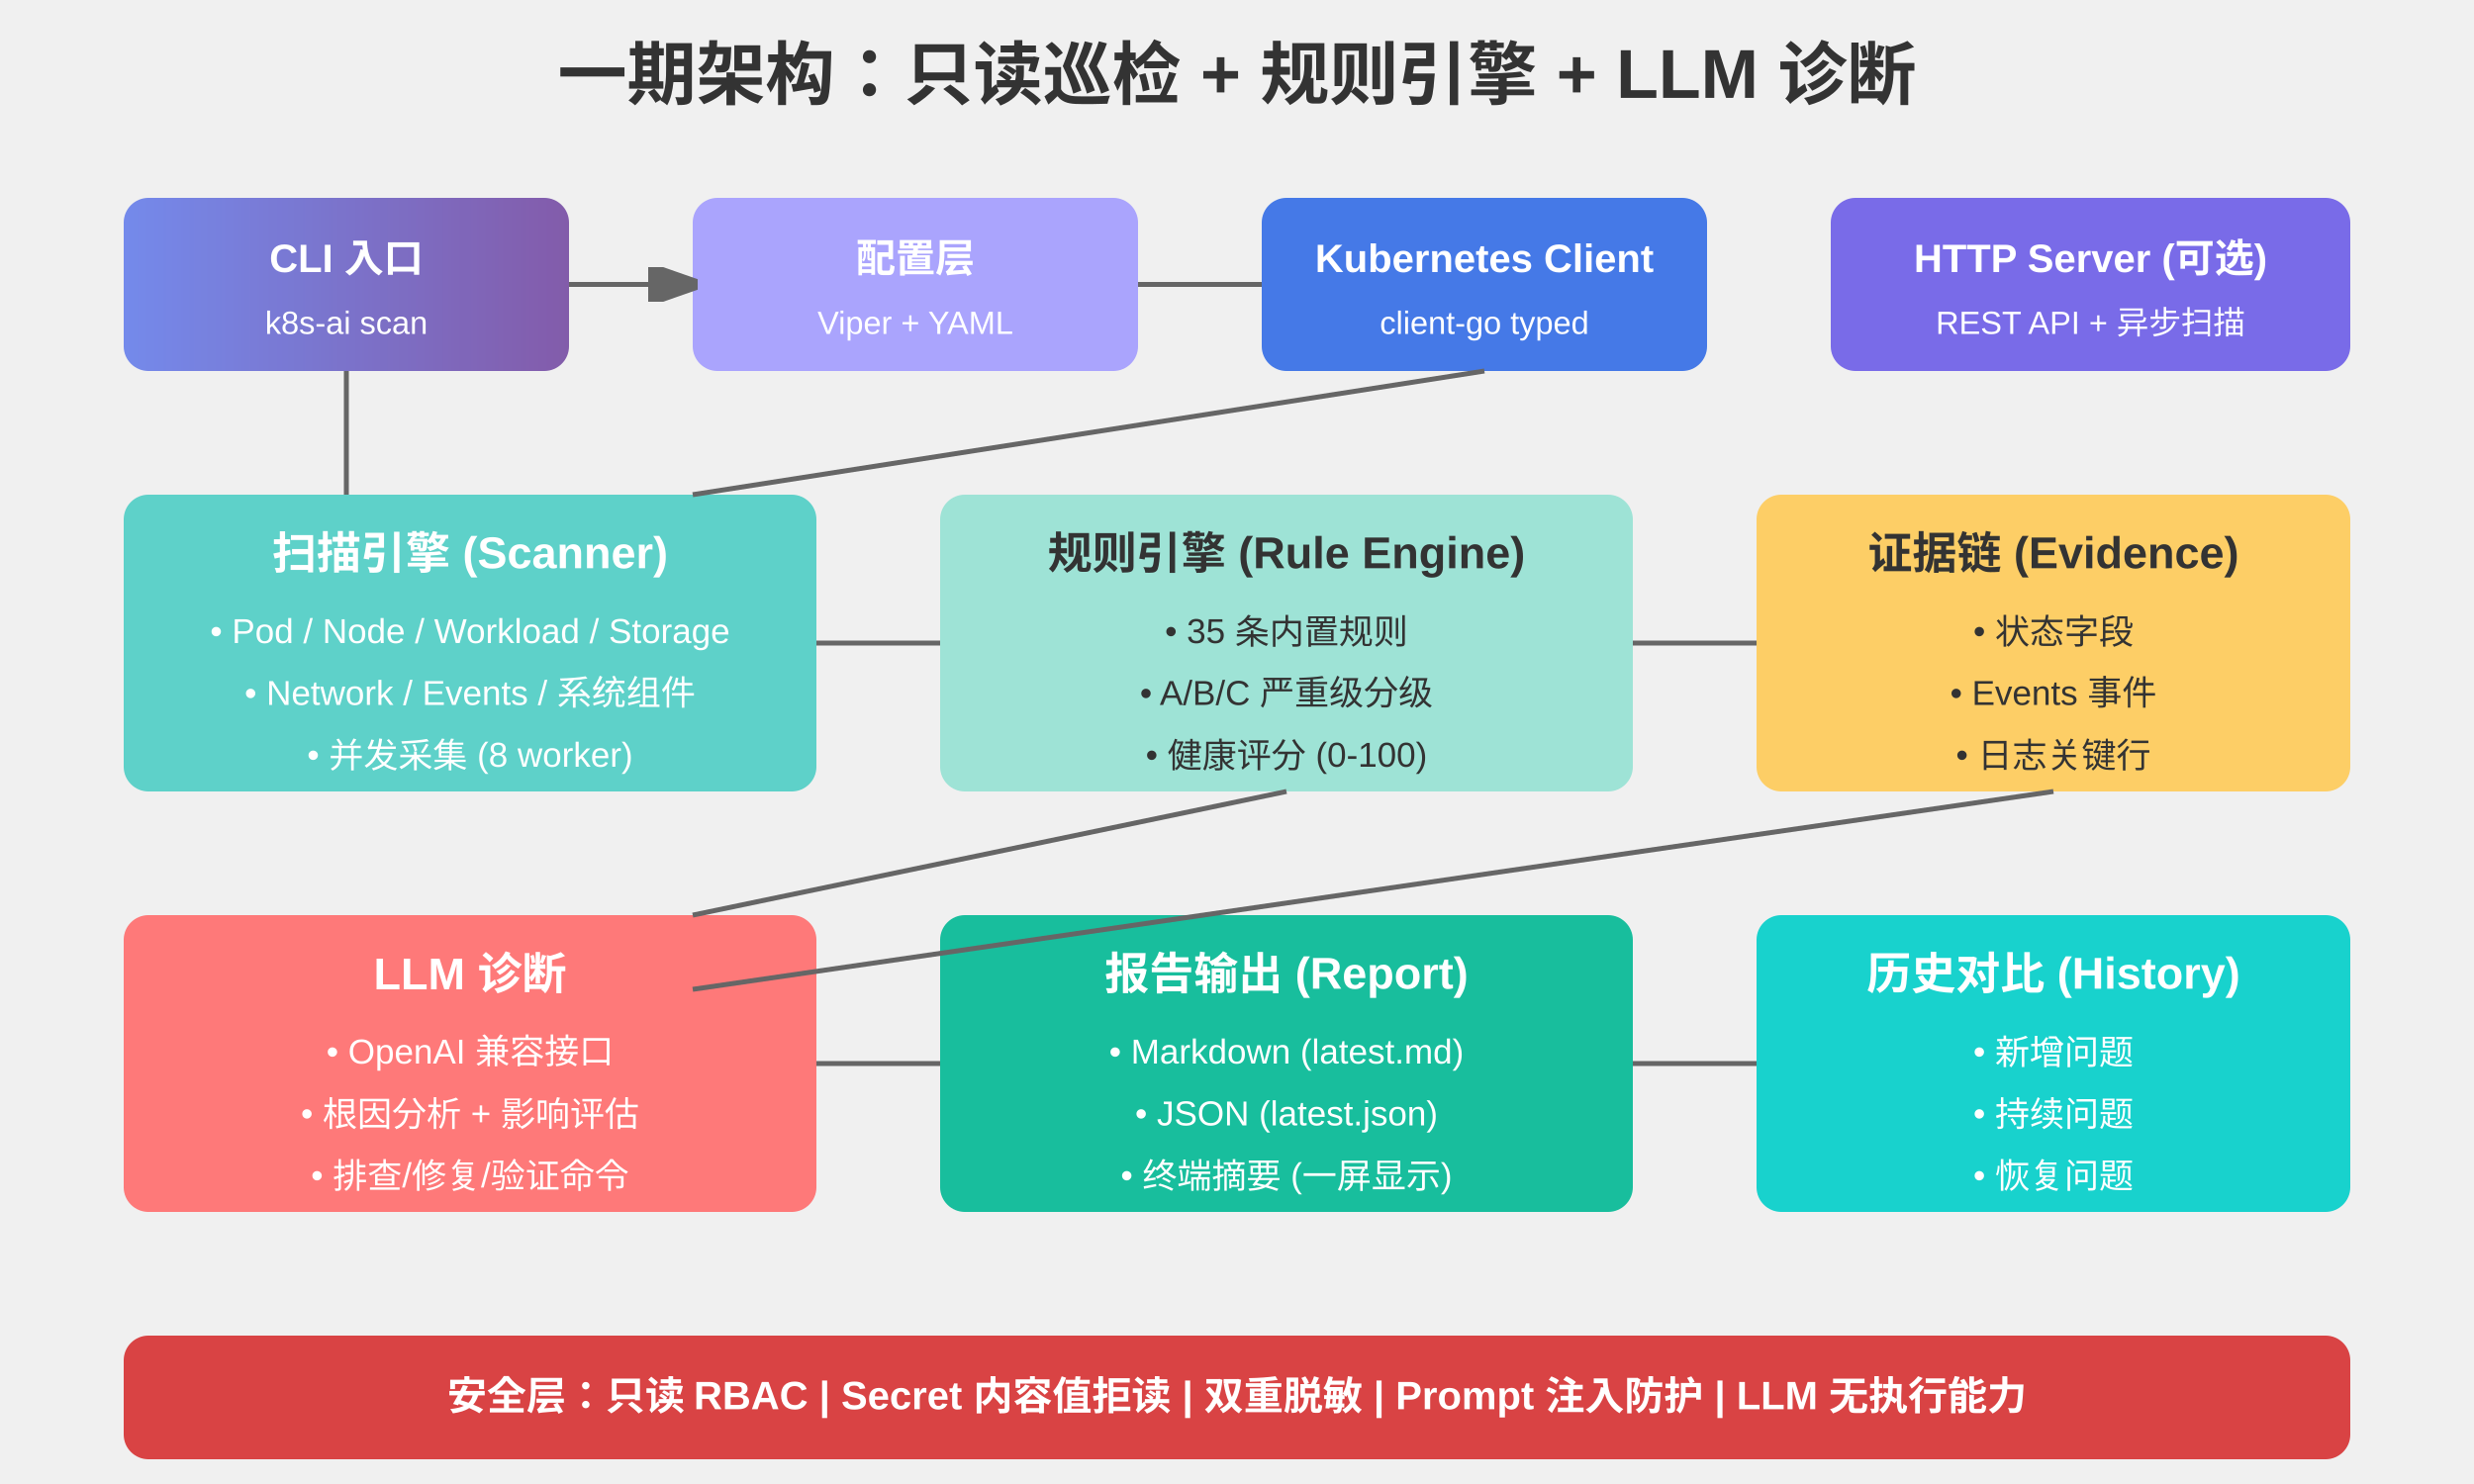
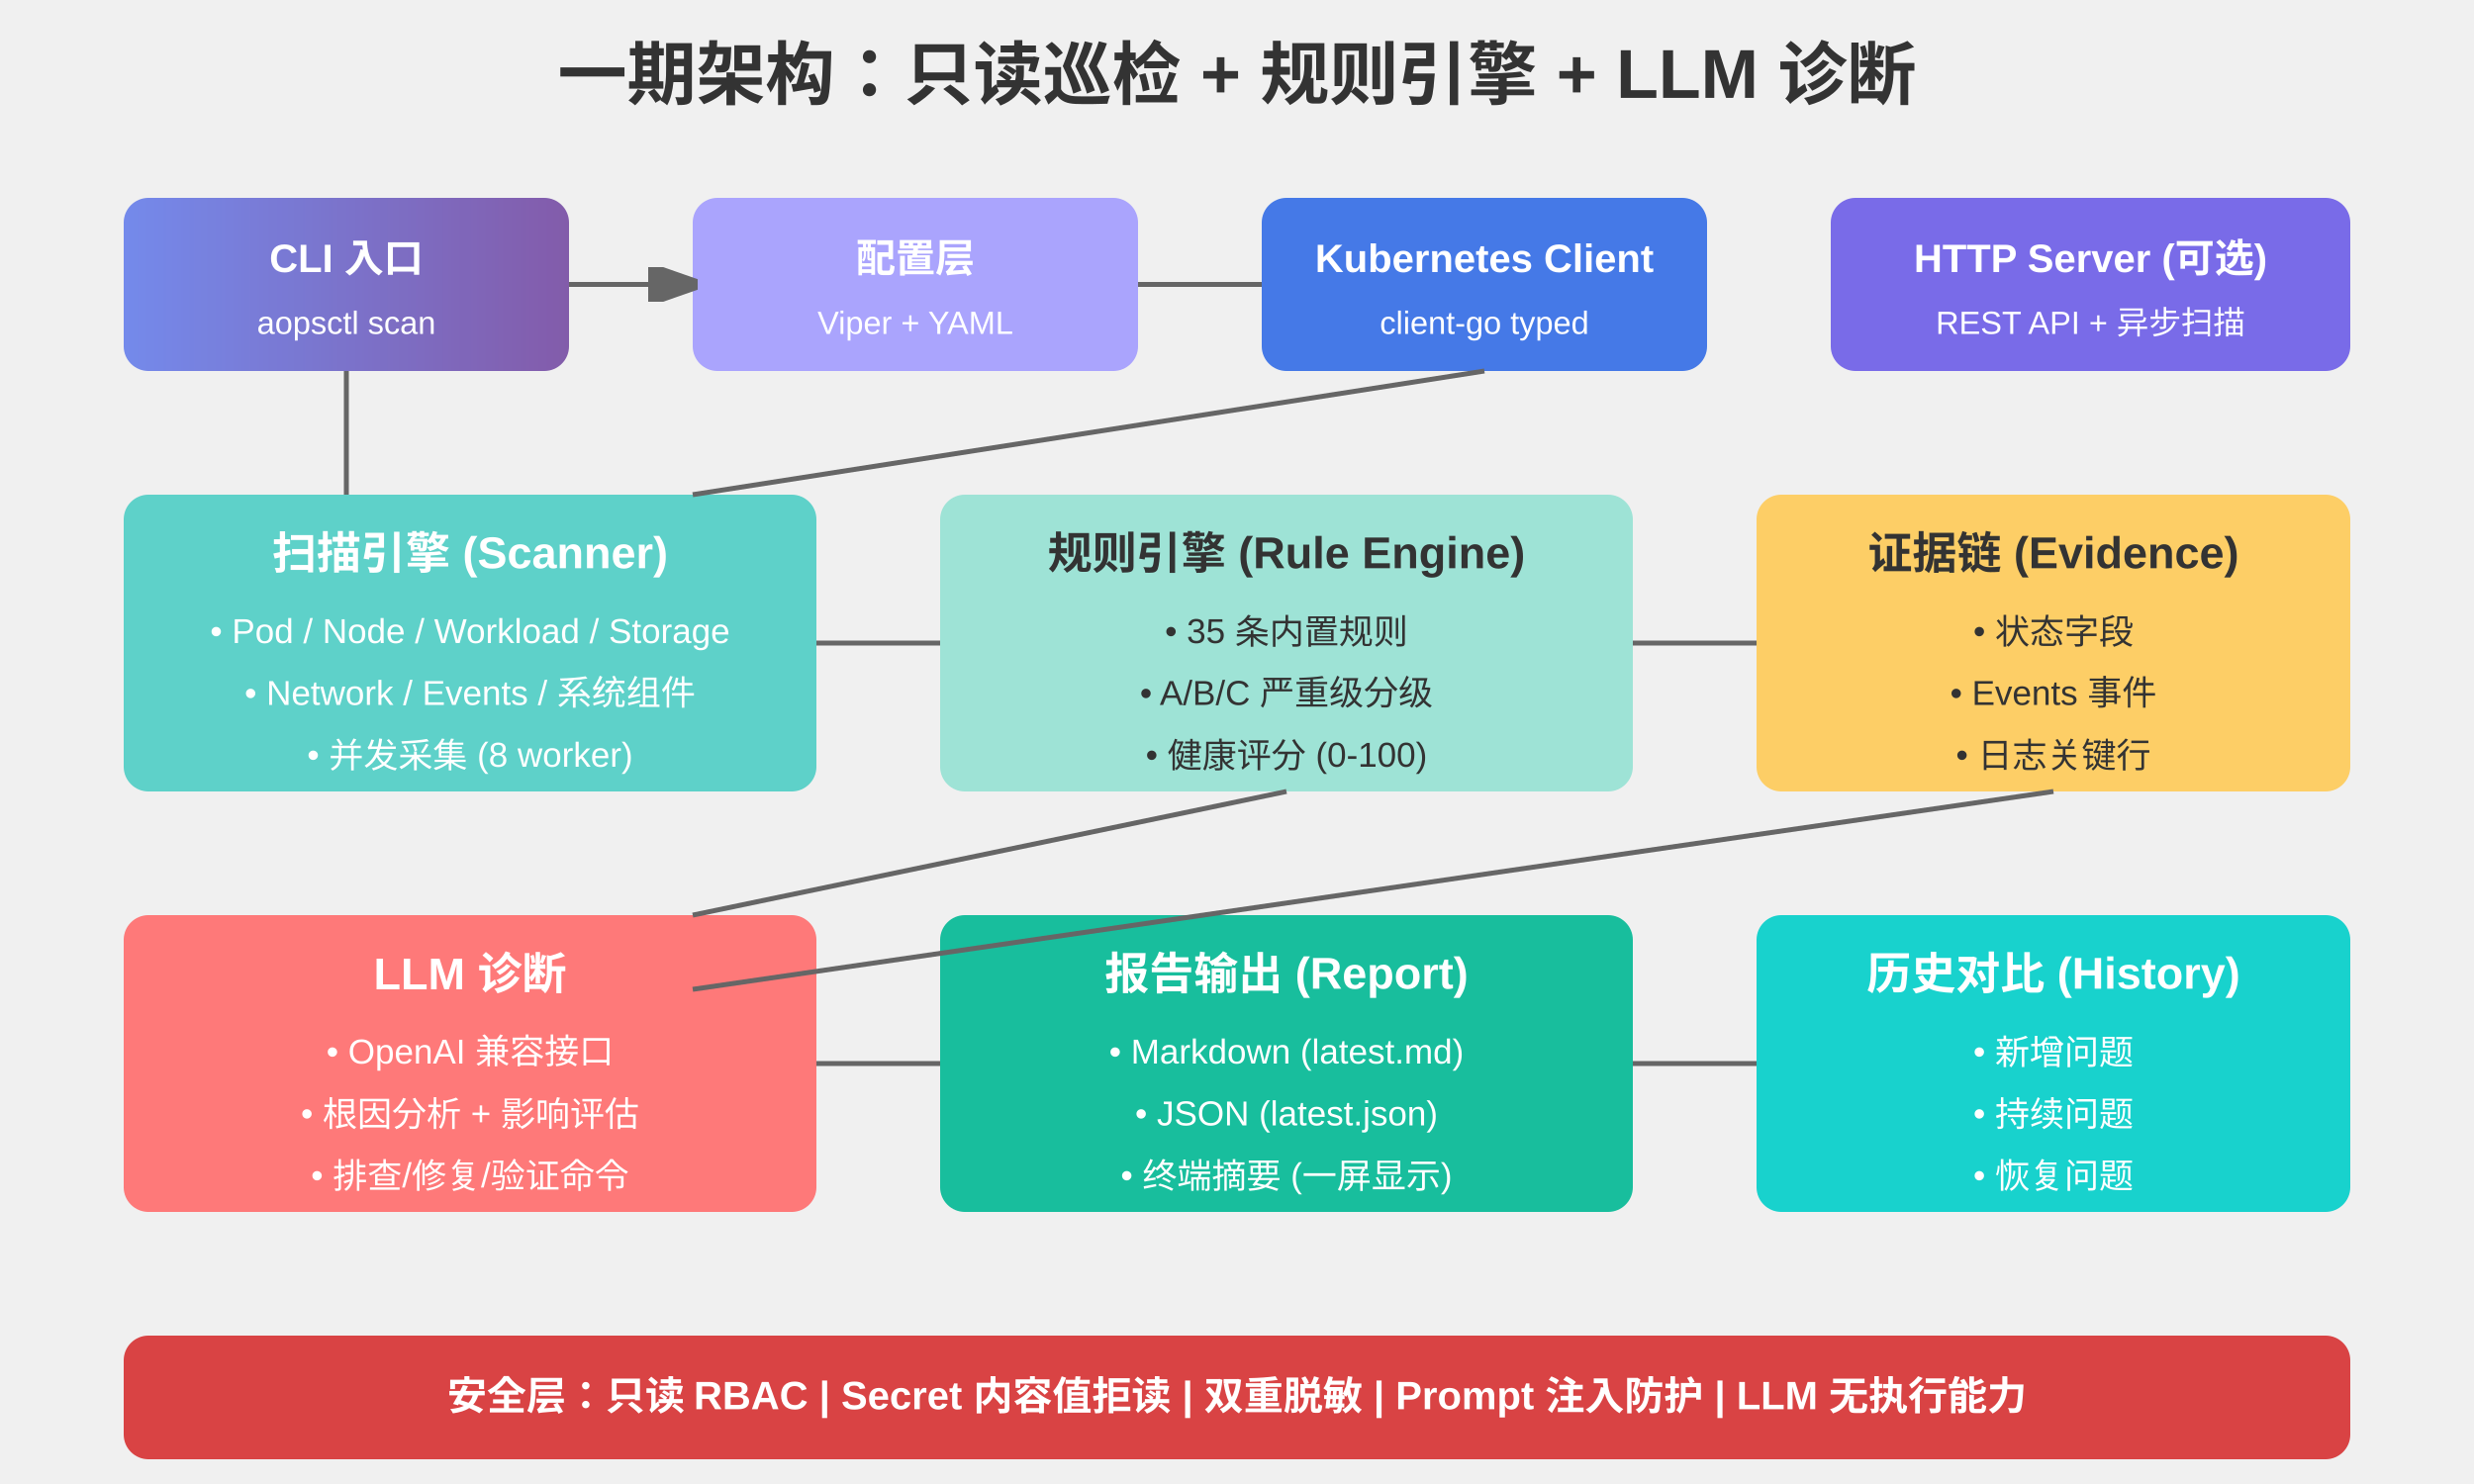
<svg xmlns="http://www.w3.org/2000/svg" viewBox="0 0 1000 600" style="background:#fff">
  <defs>
    <linearGradient id="p1-grad1" x1="0%" y1="0%" x2="100%" y2="0%">
      <stop offset="0%" style="stop-color:#667eea;stop-opacity:1" />
      <stop offset="100%" style="stop-color:#764ba2;stop-opacity:1" />
    </linearGradient>
    <linearGradient id="p1-grad2" x1="0%" y1="0%" x2="100%" y2="0%">
      <stop offset="0%" style="stop-color:#f093fb;stop-opacity:1" />
      <stop offset="100%" style="stop-color:#f5576c;stop-opacity:1" />
    </linearGradient>
    <linearGradient id="p1-grad3" x1="0%" y1="0%" x2="100%" y2="0%">
      <stop offset="0%" style="stop-color:#4facfe;stop-opacity:1" />
      <stop offset="100%" style="stop-color:#00f2fe;stop-opacity:1" />
    </linearGradient>
  </defs>
  <text x="500" y="40" font-family="Arial, sans-serif" font-size="28" font-weight="bold" text-anchor="middle" fill="#333">一期架构：只读巡检 + 规则引擎 + LLM 诊断</text>
  <rect x="50" y="80" width="180" height="70" rx="10" fill="url(#p1-grad1)" opacity="0.9" />
  <text x="140" y="110" font-family="Arial, sans-serif" font-size="16" font-weight="bold" text-anchor="middle" fill="#fff">CLI 入口</text>
-   <text x="140" y="135" font-family="Arial, sans-serif" font-size="13" text-anchor="middle" fill="#fff">k8s-ai scan</text>
+   <text x="140" y="135" font-family="Arial, sans-serif" font-size="13" text-anchor="middle" fill="#fff">aopsctl scan</text>
  <rect x="280" y="80" width="180" height="70" rx="10" fill="#a29bfe" opacity="0.9" />
  <text x="370" y="110" font-family="Arial, sans-serif" font-size="16" font-weight="bold" text-anchor="middle" fill="#fff">配置层</text>
  <text x="370" y="135" font-family="Arial, sans-serif" font-size="13" text-anchor="middle" fill="#fff">Viper + YAML</text>
  <rect x="510" y="80" width="180" height="70" rx="10" fill="#326ce5" opacity="0.9" />
  <text x="600" y="110" font-family="Arial, sans-serif" font-size="16" font-weight="bold" text-anchor="middle" fill="#fff">Kubernetes Client</text>
  <text x="600" y="135" font-family="Arial, sans-serif" font-size="13" text-anchor="middle" fill="#fff">client-go typed</text>
  <rect x="740" y="80" width="210" height="70" rx="10" fill="#6c5ce7" opacity="0.9" />
  <text x="845" y="110" font-family="Arial, sans-serif" font-size="16" font-weight="bold" text-anchor="middle" fill="#fff">HTTP Server (可选)</text>
  <text x="845" y="135" font-family="Arial, sans-serif" font-size="13" text-anchor="middle" fill="#fff">REST API + 异步扫描</text>
  <rect x="50" y="200" width="280" height="120" rx="10" fill="#4ecdc4" opacity="0.9" />
  <text x="190" y="230" font-family="Arial, sans-serif" font-size="18" font-weight="bold" text-anchor="middle" fill="#fff">扫描引擎 (Scanner)</text>
  <text x="190" y="260" font-family="Arial, sans-serif" font-size="14" text-anchor="middle" fill="#fff">• Pod / Node / Workload / Storage</text>
  <text x="190" y="285" font-family="Arial, sans-serif" font-size="14" text-anchor="middle" fill="#fff">• Network / Events / 系统组件</text>
  <text x="190" y="310" font-family="Arial, sans-serif" font-size="14" text-anchor="middle" fill="#fff">• 并发采集 (8 worker)</text>
  <rect x="380" y="200" width="280" height="120" rx="10" fill="#95e1d3" opacity="0.9" />
  <text x="520" y="230" font-family="Arial, sans-serif" font-size="18" font-weight="bold" text-anchor="middle" fill="#333">规则引擎 (Rule Engine)</text>
  <text x="520" y="260" font-family="Arial, sans-serif" font-size="14" text-anchor="middle" fill="#333">• 35 条内置规则</text>
  <text x="520" y="285" font-family="Arial, sans-serif" font-size="14" text-anchor="middle" fill="#333">• A/B/C 严重级分级</text>
  <text x="520" y="310" font-family="Arial, sans-serif" font-size="14" text-anchor="middle" fill="#333">• 健康评分 (0-100)</text>
  <rect x="710" y="200" width="240" height="120" rx="10" fill="#feca57" opacity="0.9" />
  <text x="830" y="230" font-family="Arial, sans-serif" font-size="18" font-weight="bold" text-anchor="middle" fill="#333">证据链 (Evidence)</text>
  <text x="830" y="260" font-family="Arial, sans-serif" font-size="14" text-anchor="middle" fill="#333">• 状态字段</text>
  <text x="830" y="285" font-family="Arial, sans-serif" font-size="14" text-anchor="middle" fill="#333">• Events 事件</text>
  <text x="830" y="310" font-family="Arial, sans-serif" font-size="14" text-anchor="middle" fill="#333">• 日志关键行</text>
  <rect x="50" y="370" width="280" height="120" rx="10" fill="#ff6b6b" opacity="0.9" />
  <text x="190" y="400" font-family="Arial, sans-serif" font-size="18" font-weight="bold" text-anchor="middle" fill="#fff">LLM 诊断</text>
  <text x="190" y="430" font-family="Arial, sans-serif" font-size="14" text-anchor="middle" fill="#fff">• OpenAI 兼容接口</text>
  <text x="190" y="455" font-family="Arial, sans-serif" font-size="14" text-anchor="middle" fill="#fff">• 根因分析 + 影响评估</text>
  <text x="190" y="480" font-family="Arial, sans-serif" font-size="14" text-anchor="middle" fill="#fff">• 排查/修复/验证命令</text>
  <rect x="380" y="370" width="280" height="120" rx="10" fill="#00b894" opacity="0.9" />
  <text x="520" y="400" font-family="Arial, sans-serif" font-size="18" font-weight="bold" text-anchor="middle" fill="#fff">报告输出 (Report)</text>
  <text x="520" y="430" font-family="Arial, sans-serif" font-size="14" text-anchor="middle" fill="#fff">• Markdown (latest.md)</text>
  <text x="520" y="455" font-family="Arial, sans-serif" font-size="14" text-anchor="middle" fill="#fff">• JSON (latest.json)</text>
  <text x="520" y="480" font-family="Arial, sans-serif" font-size="14" text-anchor="middle" fill="#fff">• 终端摘要 (一屏显示)</text>
  <rect x="710" y="370" width="240" height="120" rx="10" fill="#00cec9" opacity="0.9" />
  <text x="830" y="400" font-family="Arial, sans-serif" font-size="18" font-weight="bold" text-anchor="middle" fill="#fff">历史对比 (History)</text>
  <text x="830" y="430" font-family="Arial, sans-serif" font-size="14" text-anchor="middle" fill="#fff">• 新增问题</text>
  <text x="830" y="455" font-family="Arial, sans-serif" font-size="14" text-anchor="middle" fill="#fff">• 持续问题</text>
  <text x="830" y="480" font-family="Arial, sans-serif" font-size="14" text-anchor="middle" fill="#fff">• 恢复问题</text>
  <rect x="50" y="540" width="900" height="50" rx="10" fill="#d63031" opacity="0.9" />
  <text x="500" y="570" font-family="Arial, sans-serif" font-size="16" font-weight="bold" text-anchor="middle" fill="#fff">安全层：只读 RBAC | Secret 内容值拒读 | 双重脱敏 | Prompt 注入防护 | LLM 无执行能力</text>
  <g stroke="#666" stroke-width="2" fill="none" marker-end="url(#p1-arrow)">
    <defs>
      <marker id="p1-arrow" markerWidth="10" markerHeight="7" refX="9" refY="3.5" orient="auto">
        <polygon points="0 0, 10 3.5, 0 7" fill="#666" />
      </marker>
    </defs>
    <line x1="230" y1="115" x2="280" y2="115" />
    <line x1="460" y1="115" x2="510" y2="115" />
    <line x1="140" y1="150" x2="140" y2="200" />
    <line x1="600" y1="150" x2="280" y2="200" />
    <line x1="330" y1="260" x2="380" y2="260" />
    <line x1="660" y1="260" x2="710" y2="260" />
    <line x1="520" y1="320" x2="280" y2="370" />
    <line x1="830" y1="320" x2="280" y2="400" />
    <line x1="330" y1="430" x2="380" y2="430" />
    <line x1="660" y1="430" x2="710" y2="430" />
  </g>
</svg>
